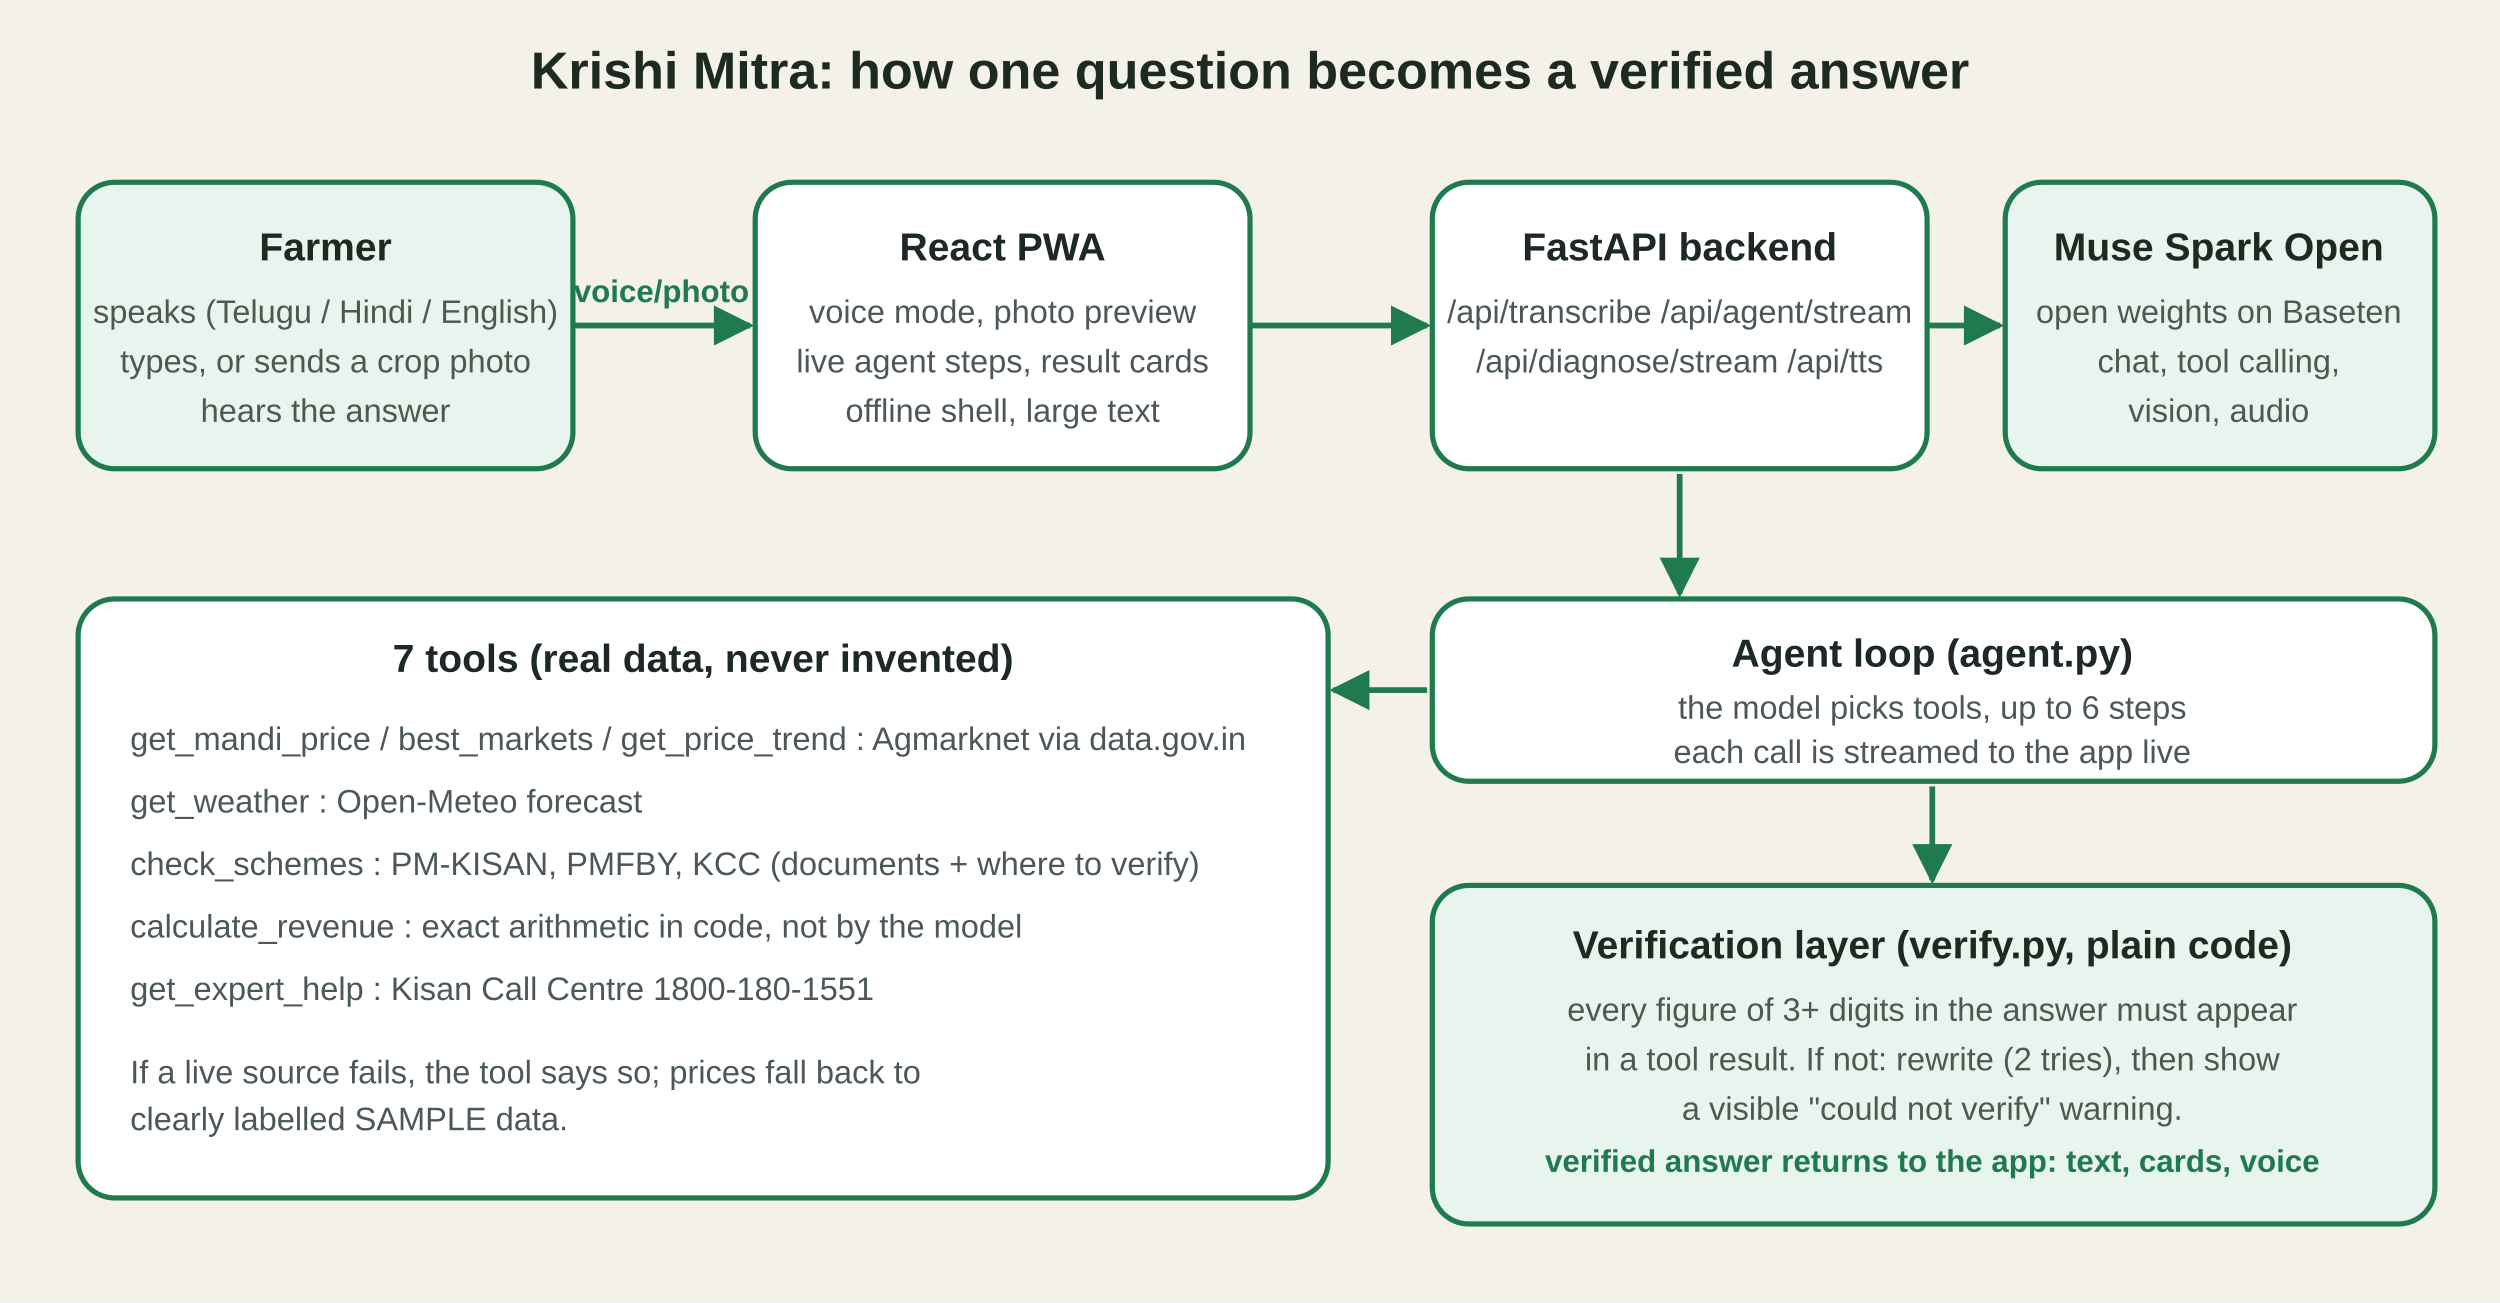
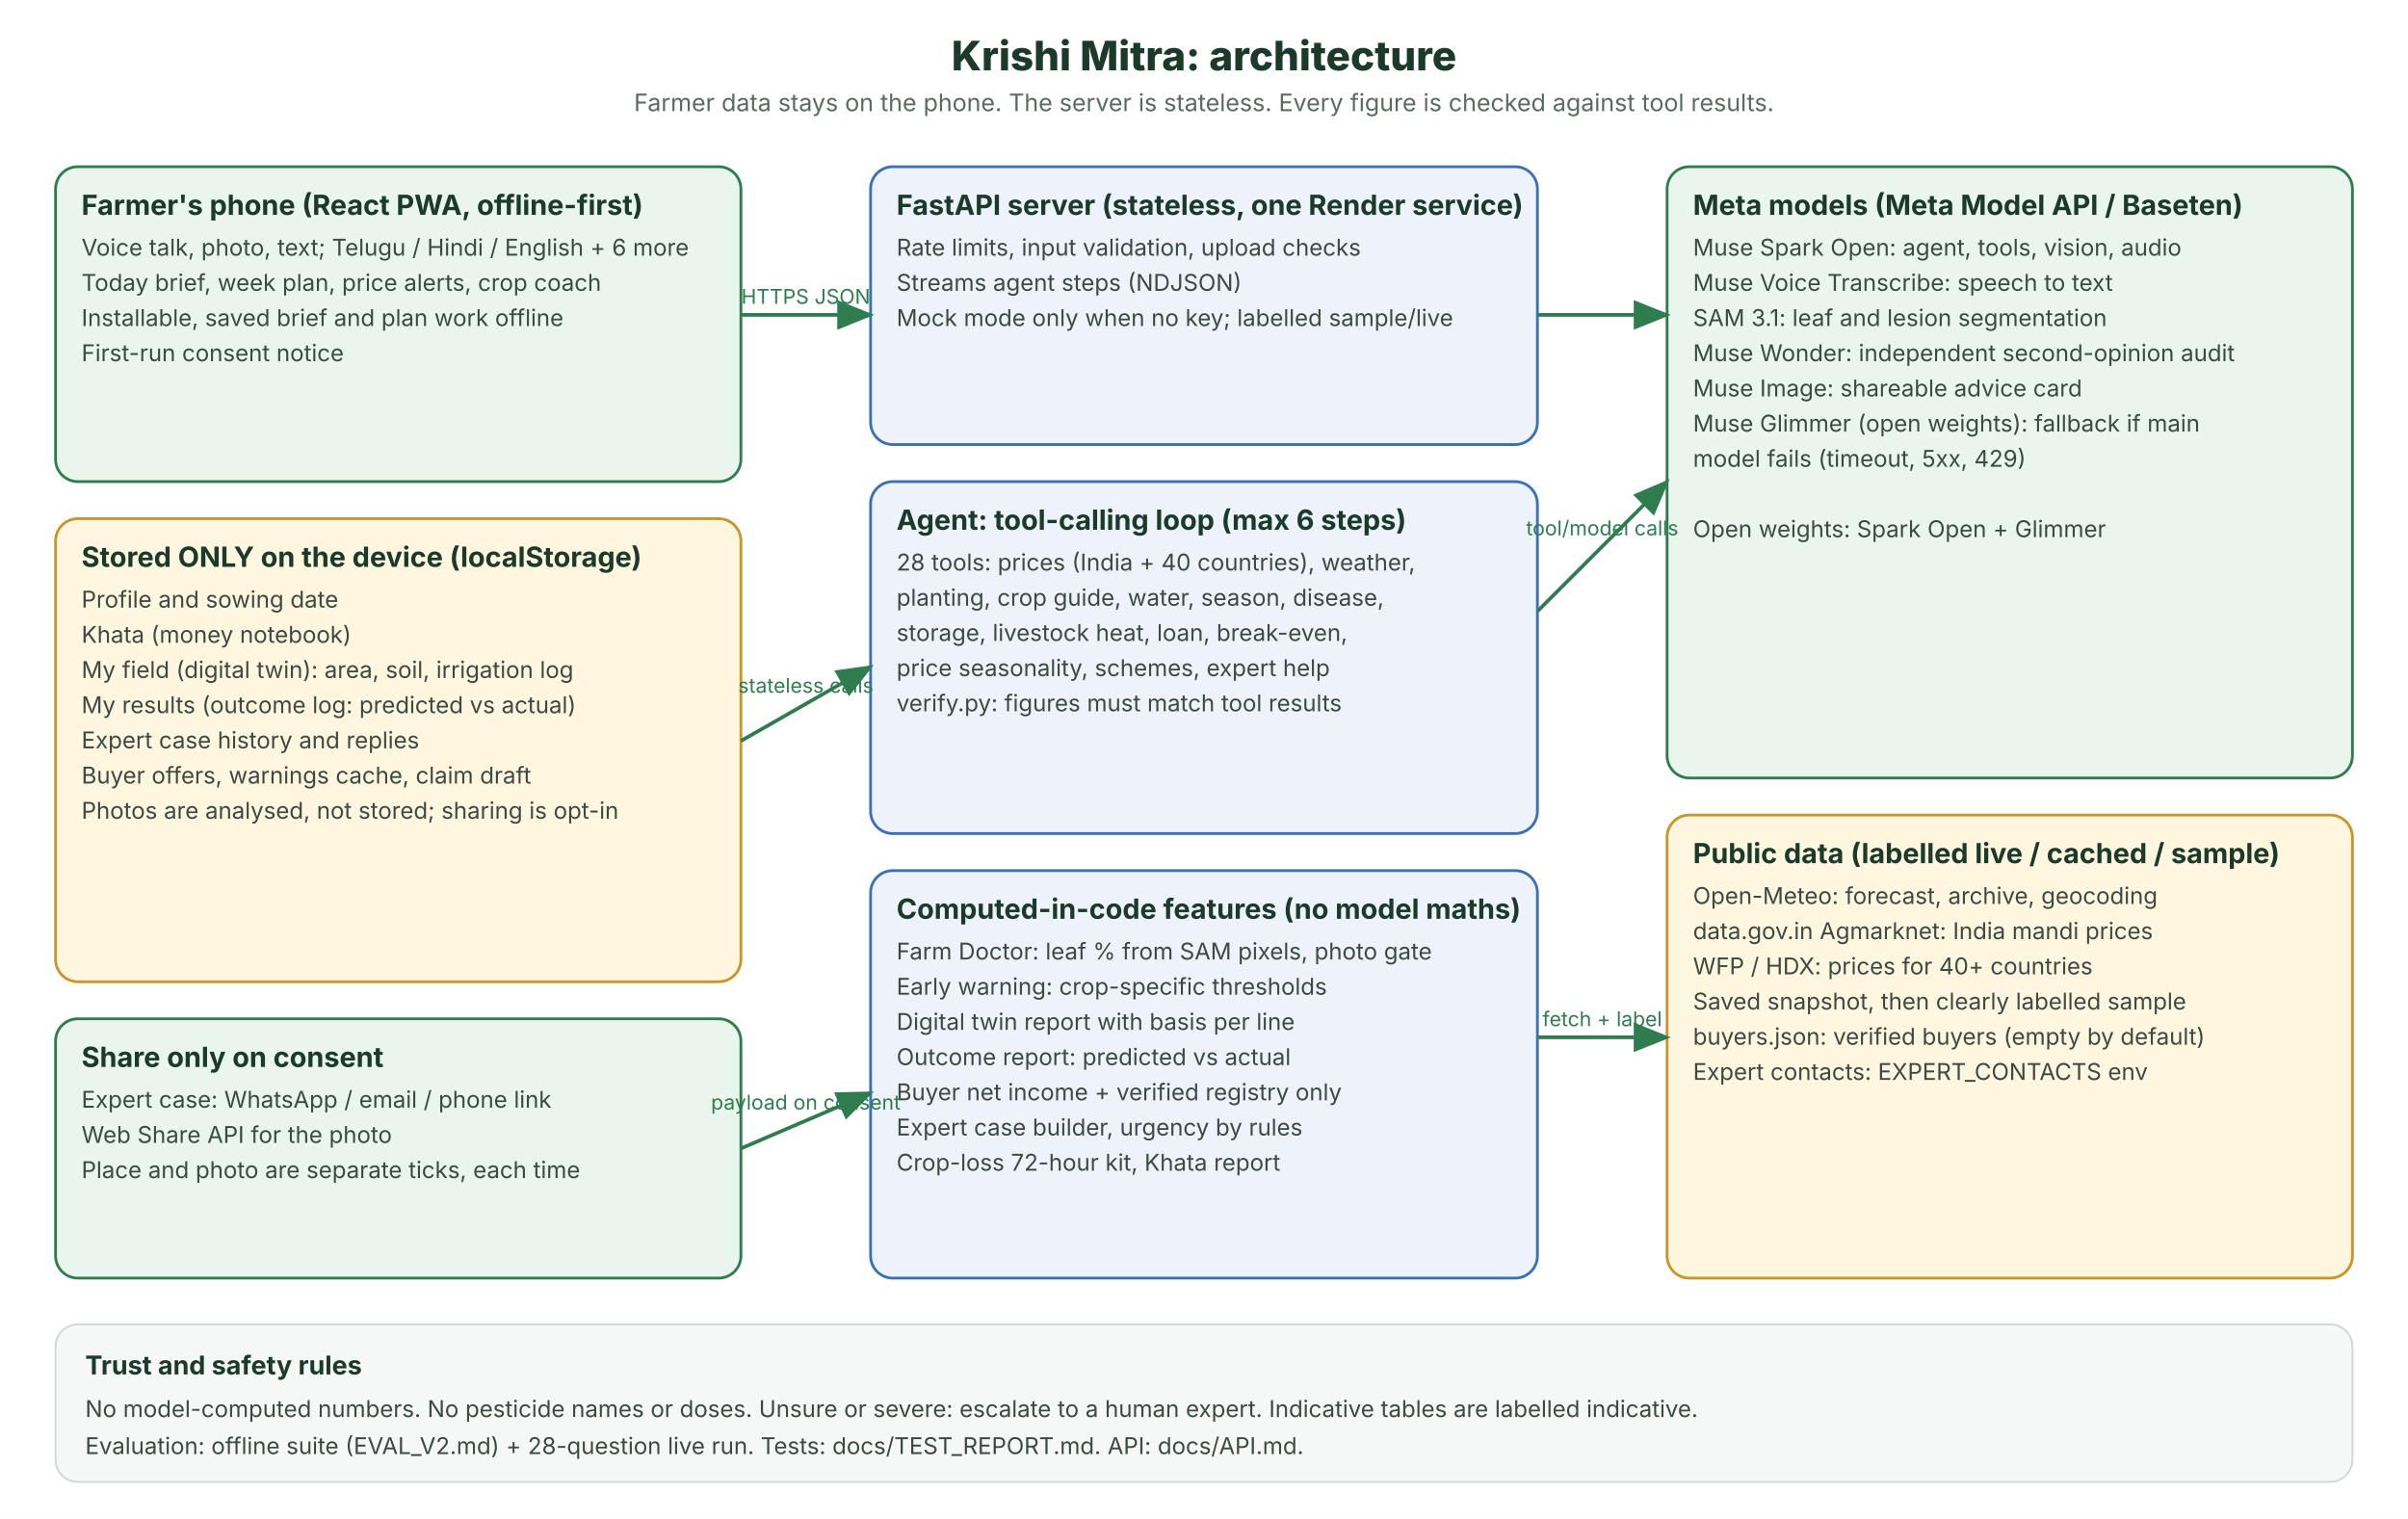
- <svg xmlns="http://www.w3.org/2000/svg" viewBox="0 0 960 500" font-family="Arial, Helvetica, sans-serif">
+ <svg xmlns="http://www.w3.org/2000/svg" viewBox="0 0 1300 820" font-family="Inter,Arial,sans-serif">
  <defs>
-     <marker id="a" viewBox="0 0 10 10" refX="9" refY="5" markerWidth="7" markerHeight="7" orient="auto-start-reverse">
-       <path d="M0 0 10 5 0 10z" fill="#1f7a4d" />
+     <marker id="a" markerWidth="10" markerHeight="8" refX="9" refY="4" orient="auto">
+       <path d="M0,0 L10,4 L0,8 z" fill="#2f7d4f" />
    </marker>
-     <style>
-       .box{fill:#fff;stroke:#1f7a4d;stroke-width:2;rx:14}
-       .hi{fill:#e8f5ee}
-       .t{font-size:15px;font-weight:700;fill:#1d2a22}
-       .s{font-size:12.5px;fill:#4b5a51}
-       .ar{stroke:#1f7a4d;stroke-width:2.2;fill:none;marker-end:url(#a)}
-       .lbl{font-size:12px;fill:#1f7a4d;font-weight:700}
-     </style>
  </defs>
-   <rect width="960" height="500" fill="#f4f1e8" />
-   <text x="480" y="34" text-anchor="middle" font-size="20" font-weight="800" fill="#1d2a22">Krishi Mitra: how one question becomes a verified answer</text>
-   <rect class="box hi" x="30" y="70" width="190" height="110" />
-   <text class="t" x="125" y="100" text-anchor="middle">Farmer</text>
-   <text class="s" x="125" y="124" text-anchor="middle">speaks (Telugu / Hindi / English)</text>
-   <text class="s" x="125" y="143" text-anchor="middle">types, or sends a crop photo</text>
-   <text class="s" x="125" y="162" text-anchor="middle">hears the answer</text>
-   <rect class="box" x="290" y="70" width="190" height="110" />
-   <text class="t" x="385" y="100" text-anchor="middle">React PWA</text>
-   <text class="s" x="385" y="124" text-anchor="middle">voice mode, photo preview</text>
-   <text class="s" x="385" y="143" text-anchor="middle">live agent steps, result cards</text>
-   <text class="s" x="385" y="162" text-anchor="middle">offline shell, large text</text>
-   <rect class="box" x="550" y="70" width="190" height="110" />
-   <text class="t" x="645" y="100" text-anchor="middle">FastAPI backend</text>
-   <text class="s" x="645" y="124" text-anchor="middle">/api/transcribe  /api/agent/stream</text>
-   <text class="s" x="645" y="143" text-anchor="middle">/api/diagnose/stream  /api/tts</text>
-   <rect class="box hi" x="770" y="70" width="165" height="110" />
-   <text class="t" x="852" y="100" text-anchor="middle">Muse Spark Open</text>
-   <text class="s" x="852" y="124" text-anchor="middle">open weights on Baseten</text>
-   <text class="s" x="852" y="143" text-anchor="middle">chat, tool calling,</text>
-   <text class="s" x="852" y="162" text-anchor="middle">vision, audio</text>
-   <path class="ar" d="M220 125H288" />
-   <path class="ar" d="M480 125H548" />
-   <path class="ar" d="M740 125H768" />
-   <text class="lbl" x="254" y="116" text-anchor="middle">voice/photo</text>
-   <rect class="box" x="550" y="230" width="385" height="70" />
-   <text class="t" x="742" y="256" text-anchor="middle">Agent loop (agent.py)</text>
-   <text class="s" x="742" y="276" text-anchor="middle">the model picks tools, up to 6 steps</text>
-   <text class="s" x="742" y="293" text-anchor="middle">each call is streamed to the app live</text>
-   <path class="ar" d="M645 182V228" />
-   <rect class="box" x="30" y="230" width="480" height="230" />
-   <text class="t" x="270" y="258" text-anchor="middle">7 tools (real data, never invented)</text>
-   <text class="s" x="50" y="288">get_mandi_price / best_markets / get_price_trend : Agmarknet via data.gov.in</text>
-   <text class="s" x="50" y="312">get_weather : Open-Meteo forecast</text>
-   <text class="s" x="50" y="336">check_schemes : PM-KISAN, PMFBY, KCC (documents + where to verify)</text>
-   <text class="s" x="50" y="360">calculate_revenue : exact arithmetic in code, not by the model</text>
-   <text class="s" x="50" y="384">get_expert_help : Kisan Call Centre 1800-180-1551</text>
-   <text class="s" x="50" y="416">If a live source fails, the tool says so; prices fall back to</text>
-   <text class="s" x="50" y="434">clearly labelled SAMPLE data.</text>
-   <path class="ar" d="M548 265H512" />
-   <rect class="box hi" x="550" y="340" width="385" height="130" />
-   <text class="t" x="742" y="368" text-anchor="middle">Verification layer (verify.py, plain code)</text>
-   <text class="s" x="742" y="392" text-anchor="middle">every figure of 3+ digits in the answer must appear</text>
-   <text class="s" x="742" y="411" text-anchor="middle">in a tool result. If not: rewrite (2 tries), then show</text>
-   <text class="s" x="742" y="430" text-anchor="middle">a visible "could not verify" warning.</text>
-   <text class="lbl" x="742" y="450" text-anchor="middle">verified answer returns to the app: text, cards, voice</text>
-   <path class="ar" d="M742 302V338" />
+   <rect width="1300" height="820" fill="#ffffff" />
+   <text x="650" y="38" text-anchor="middle" font-size="22" font-weight="800" fill="#1b3a2a">Krishi Mitra: architecture</text>
+   <text x="650" y="60" text-anchor="middle" font-size="13" fill="#5b6b62">Farmer data stays on the phone. The server is stateless. Every figure is checked against tool results.</text>
+   <rect x="30" y="90" width="370" height="170" rx="12" fill="#eaf5ee" stroke="#2f7d4f" stroke-width="1.5" />
+   <text x="44" y="116" font-weight="700" font-size="15" fill="#1b3a2a">Farmer's phone (React PWA, offline-first)</text>
+   <text x="44" y="138" font-size="12.5" fill="#3c4a42">Voice talk, photo, text; Telugu / Hindi / English + 6 more</text>
+   <text x="44" y="157" font-size="12.5" fill="#3c4a42">Today brief, week plan, price alerts, crop coach</text>
+   <text x="44" y="176" font-size="12.5" fill="#3c4a42">Installable, saved brief and plan work offline</text>
+   <text x="44" y="195" font-size="12.5" fill="#3c4a42">First-run consent notice</text>
+   <rect x="30" y="280" width="370" height="250" rx="12" fill="#fff6e0" stroke="#c9962b" stroke-width="1.5" />
+   <text x="44" y="306" font-weight="700" font-size="15" fill="#1b3a2a">Stored ONLY on the device (localStorage)</text>
+   <text x="44" y="328" font-size="12.5" fill="#3c4a42">Profile and sowing date</text>
+   <text x="44" y="347" font-size="12.5" fill="#3c4a42">Khata (money notebook)</text>
+   <text x="44" y="366" font-size="12.5" fill="#3c4a42">My field (digital twin): area, soil, irrigation log</text>
+   <text x="44" y="385" font-size="12.5" fill="#3c4a42">My results (outcome log: predicted vs actual)</text>
+   <text x="44" y="404" font-size="12.5" fill="#3c4a42">Expert case history and replies</text>
+   <text x="44" y="423" font-size="12.5" fill="#3c4a42">Buyer offers, warnings cache, claim draft</text>
+   <text x="44" y="442" font-size="12.5" fill="#3c4a42">Photos are analysed, not stored; sharing is opt-in</text>
+   <rect x="30" y="550" width="370" height="140" rx="12" fill="#eaf5ee" stroke="#2f7d4f" stroke-width="1.5" />
+   <text x="44" y="576" font-weight="700" font-size="15" fill="#1b3a2a">Share only on consent</text>
+   <text x="44" y="598" font-size="12.5" fill="#3c4a42">Expert case: WhatsApp / email / phone link</text>
+   <text x="44" y="617" font-size="12.5" fill="#3c4a42">Web Share API for the photo</text>
+   <text x="44" y="636" font-size="12.5" fill="#3c4a42">Place and photo are separate ticks, each time</text>
+   <rect x="470" y="90" width="360" height="150" rx="12" fill="#eef3fb" stroke="#3b6fb6" stroke-width="1.5" />
+   <text x="484" y="116" font-weight="700" font-size="15" fill="#1b3a2a">FastAPI server (stateless, one Render service)</text>
+   <text x="484" y="138" font-size="12.5" fill="#3c4a42">Rate limits, input validation, upload checks</text>
+   <text x="484" y="157" font-size="12.5" fill="#3c4a42">Streams agent steps (NDJSON)</text>
+   <text x="484" y="176" font-size="12.5" fill="#3c4a42">Mock mode only when no key; labelled sample/live</text>
+   <rect x="470" y="260" width="360" height="190" rx="12" fill="#eef3fb" stroke="#3b6fb6" stroke-width="1.5" />
+   <text x="484" y="286" font-weight="700" font-size="15" fill="#1b3a2a">Agent: tool-calling loop (max 6 steps)</text>
+   <text x="484" y="308" font-size="12.5" fill="#3c4a42">28 tools: prices (India + 40 countries), weather,</text>
+   <text x="484" y="327" font-size="12.5" fill="#3c4a42">planting, crop guide, water, season, disease,</text>
+   <text x="484" y="346" font-size="12.5" fill="#3c4a42">storage, livestock heat, loan, break-even,</text>
+   <text x="484" y="365" font-size="12.5" fill="#3c4a42">price seasonality, schemes, expert help</text>
+   <text x="484" y="384" font-size="12.5" fill="#3c4a42">verify.py: figures must match tool results</text>
+   <rect x="470" y="470" width="360" height="220" rx="12" fill="#eef3fb" stroke="#3b6fb6" stroke-width="1.5" />
+   <text x="484" y="496" font-weight="700" font-size="15" fill="#1b3a2a">Computed-in-code features (no model maths)</text>
+   <text x="484" y="518" font-size="12.5" fill="#3c4a42">Farm Doctor: leaf % from SAM pixels, photo gate</text>
+   <text x="484" y="537" font-size="12.5" fill="#3c4a42">Early warning: crop-specific thresholds</text>
+   <text x="484" y="556" font-size="12.5" fill="#3c4a42">Digital twin report with basis per line</text>
+   <text x="484" y="575" font-size="12.5" fill="#3c4a42">Outcome report: predicted vs actual</text>
+   <text x="484" y="594" font-size="12.5" fill="#3c4a42">Buyer net income + verified registry only</text>
+   <text x="484" y="613" font-size="12.5" fill="#3c4a42">Expert case builder, urgency by rules</text>
+   <text x="484" y="632" font-size="12.5" fill="#3c4a42">Crop-loss 72-hour kit, Khata report</text>
+   <rect x="900" y="90" width="370" height="330" rx="12" fill="#eaf5ee" stroke="#2f7d4f" stroke-width="1.5" />
+   <text x="914" y="116" font-weight="700" font-size="15" fill="#1b3a2a">Meta models (Meta Model API / Baseten)</text>
+   <text x="914" y="138" font-size="12.5" fill="#3c4a42">Muse Spark Open: agent, tools, vision, audio</text>
+   <text x="914" y="157" font-size="12.5" fill="#3c4a42">Muse Voice Transcribe: speech to text</text>
+   <text x="914" y="176" font-size="12.5" fill="#3c4a42">SAM 3.1: leaf and lesion segmentation</text>
+   <text x="914" y="195" font-size="12.5" fill="#3c4a42">Muse Wonder: independent second-opinion audit</text>
+   <text x="914" y="214" font-size="12.5" fill="#3c4a42">Muse Image: shareable advice card</text>
+   <text x="914" y="233" font-size="12.5" fill="#3c4a42">Muse Glimmer (open weights): fallback if main</text>
+   <text x="914" y="252" font-size="12.5" fill="#3c4a42">model fails (timeout, 5xx, 429)</text>
+   <text x="914" y="271" font-size="12.5" fill="#3c4a42" />
+   <text x="914" y="290" font-size="12.5" fill="#3c4a42">Open weights: Spark Open + Glimmer</text>
+   <rect x="900" y="440" width="370" height="250" rx="12" fill="#fff6e0" stroke="#c9962b" stroke-width="1.5" />
+   <text x="914" y="466" font-weight="700" font-size="15" fill="#1b3a2a">Public data (labelled live / cached / sample)</text>
+   <text x="914" y="488" font-size="12.5" fill="#3c4a42">Open-Meteo: forecast, archive, geocoding</text>
+   <text x="914" y="507" font-size="12.5" fill="#3c4a42">data.gov.in Agmarknet: India mandi prices</text>
+   <text x="914" y="526" font-size="12.5" fill="#3c4a42">WFP / HDX: prices for 40+ countries</text>
+   <text x="914" y="545" font-size="12.5" fill="#3c4a42">Saved snapshot, then clearly labelled sample</text>
+   <text x="914" y="564" font-size="12.5" fill="#3c4a42">buyers.json: verified buyers (empty by default)</text>
+   <text x="914" y="583" font-size="12.5" fill="#3c4a42">Expert contacts: EXPERT_CONTACTS env</text>
+   <line x1="400" y1="170" x2="470" y2="170" stroke="#2f7d4f" stroke-width="2" marker-end="url(#a)" />
+   <text x="435" y="164" font-size="11" fill="#2f7d4f" text-anchor="middle">HTTPS JSON</text>
+   <line x1="400" y1="400" x2="470" y2="360" stroke="#2f7d4f" stroke-width="2" marker-end="url(#a)" />
+   <text x="435" y="374" font-size="11" fill="#2f7d4f" text-anchor="middle">stateless calls</text>
+   <line x1="830" y1="330" x2="900" y2="260" stroke="#2f7d4f" stroke-width="2" marker-end="url(#a)" />
+   <text x="865" y="289" font-size="11" fill="#2f7d4f" text-anchor="middle">tool/model calls</text>
+   <line x1="830" y1="170" x2="900" y2="170" stroke="#2f7d4f" stroke-width="2" marker-end="url(#a)" />
+   <line x1="830" y1="560" x2="900" y2="560" stroke="#2f7d4f" stroke-width="2" marker-end="url(#a)" />
+   <text x="865" y="554" font-size="11" fill="#2f7d4f" text-anchor="middle">fetch + label</text>
+   <line x1="400" y1="620" x2="470" y2="590" stroke="#2f7d4f" stroke-width="2" marker-end="url(#a)" />
+   <text x="435" y="599" font-size="11" fill="#2f7d4f" text-anchor="middle">payload on consent</text>
+   <rect x="30" y="715" width="1240" height="85" rx="12" fill="#f6f8f7" stroke="#cfd8d2" />
+   <text x="46" y="742" font-size="14" font-weight="700" fill="#1b3a2a">Trust and safety rules</text>
+   <text x="46" y="765" font-size="12.5" fill="#3c4a42">No model-computed numbers. No pesticide names or doses. Unsure or severe: escalate to a human expert. Indicative tables are labelled indicative.</text>
+   <text x="46" y="785" font-size="12.5" fill="#3c4a42">Evaluation: offline suite (EVAL_V2.md) + 28-question live run. Tests: docs/TEST_REPORT.md. API: docs/API.md.</text>
</svg>
